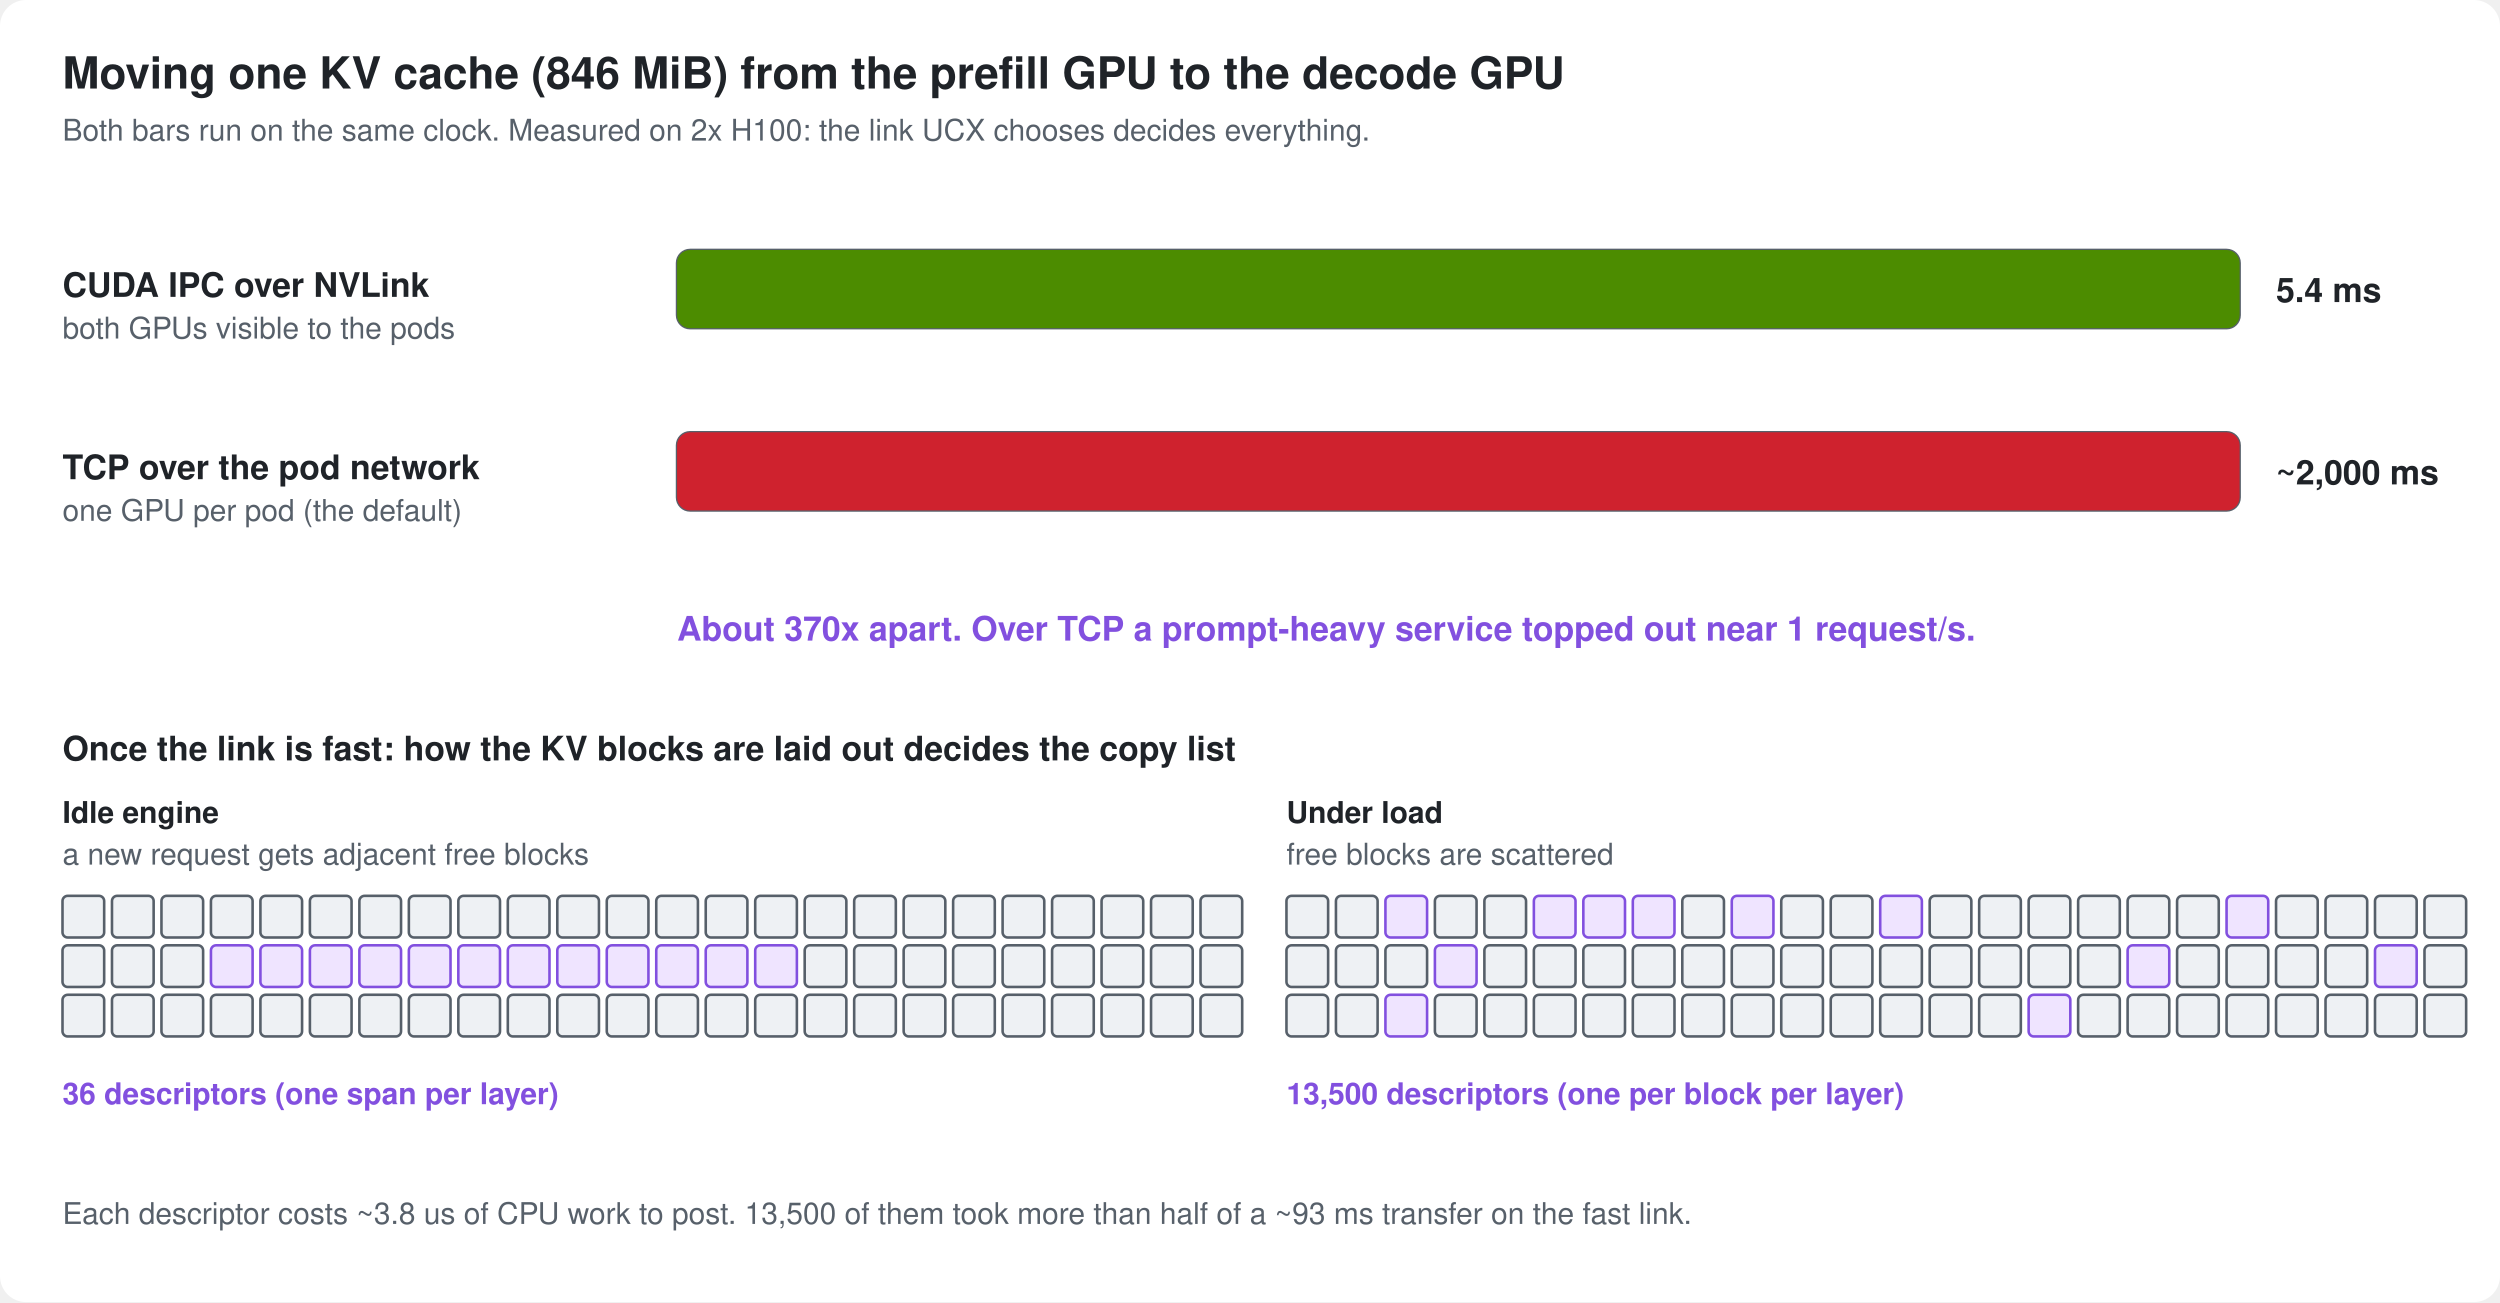
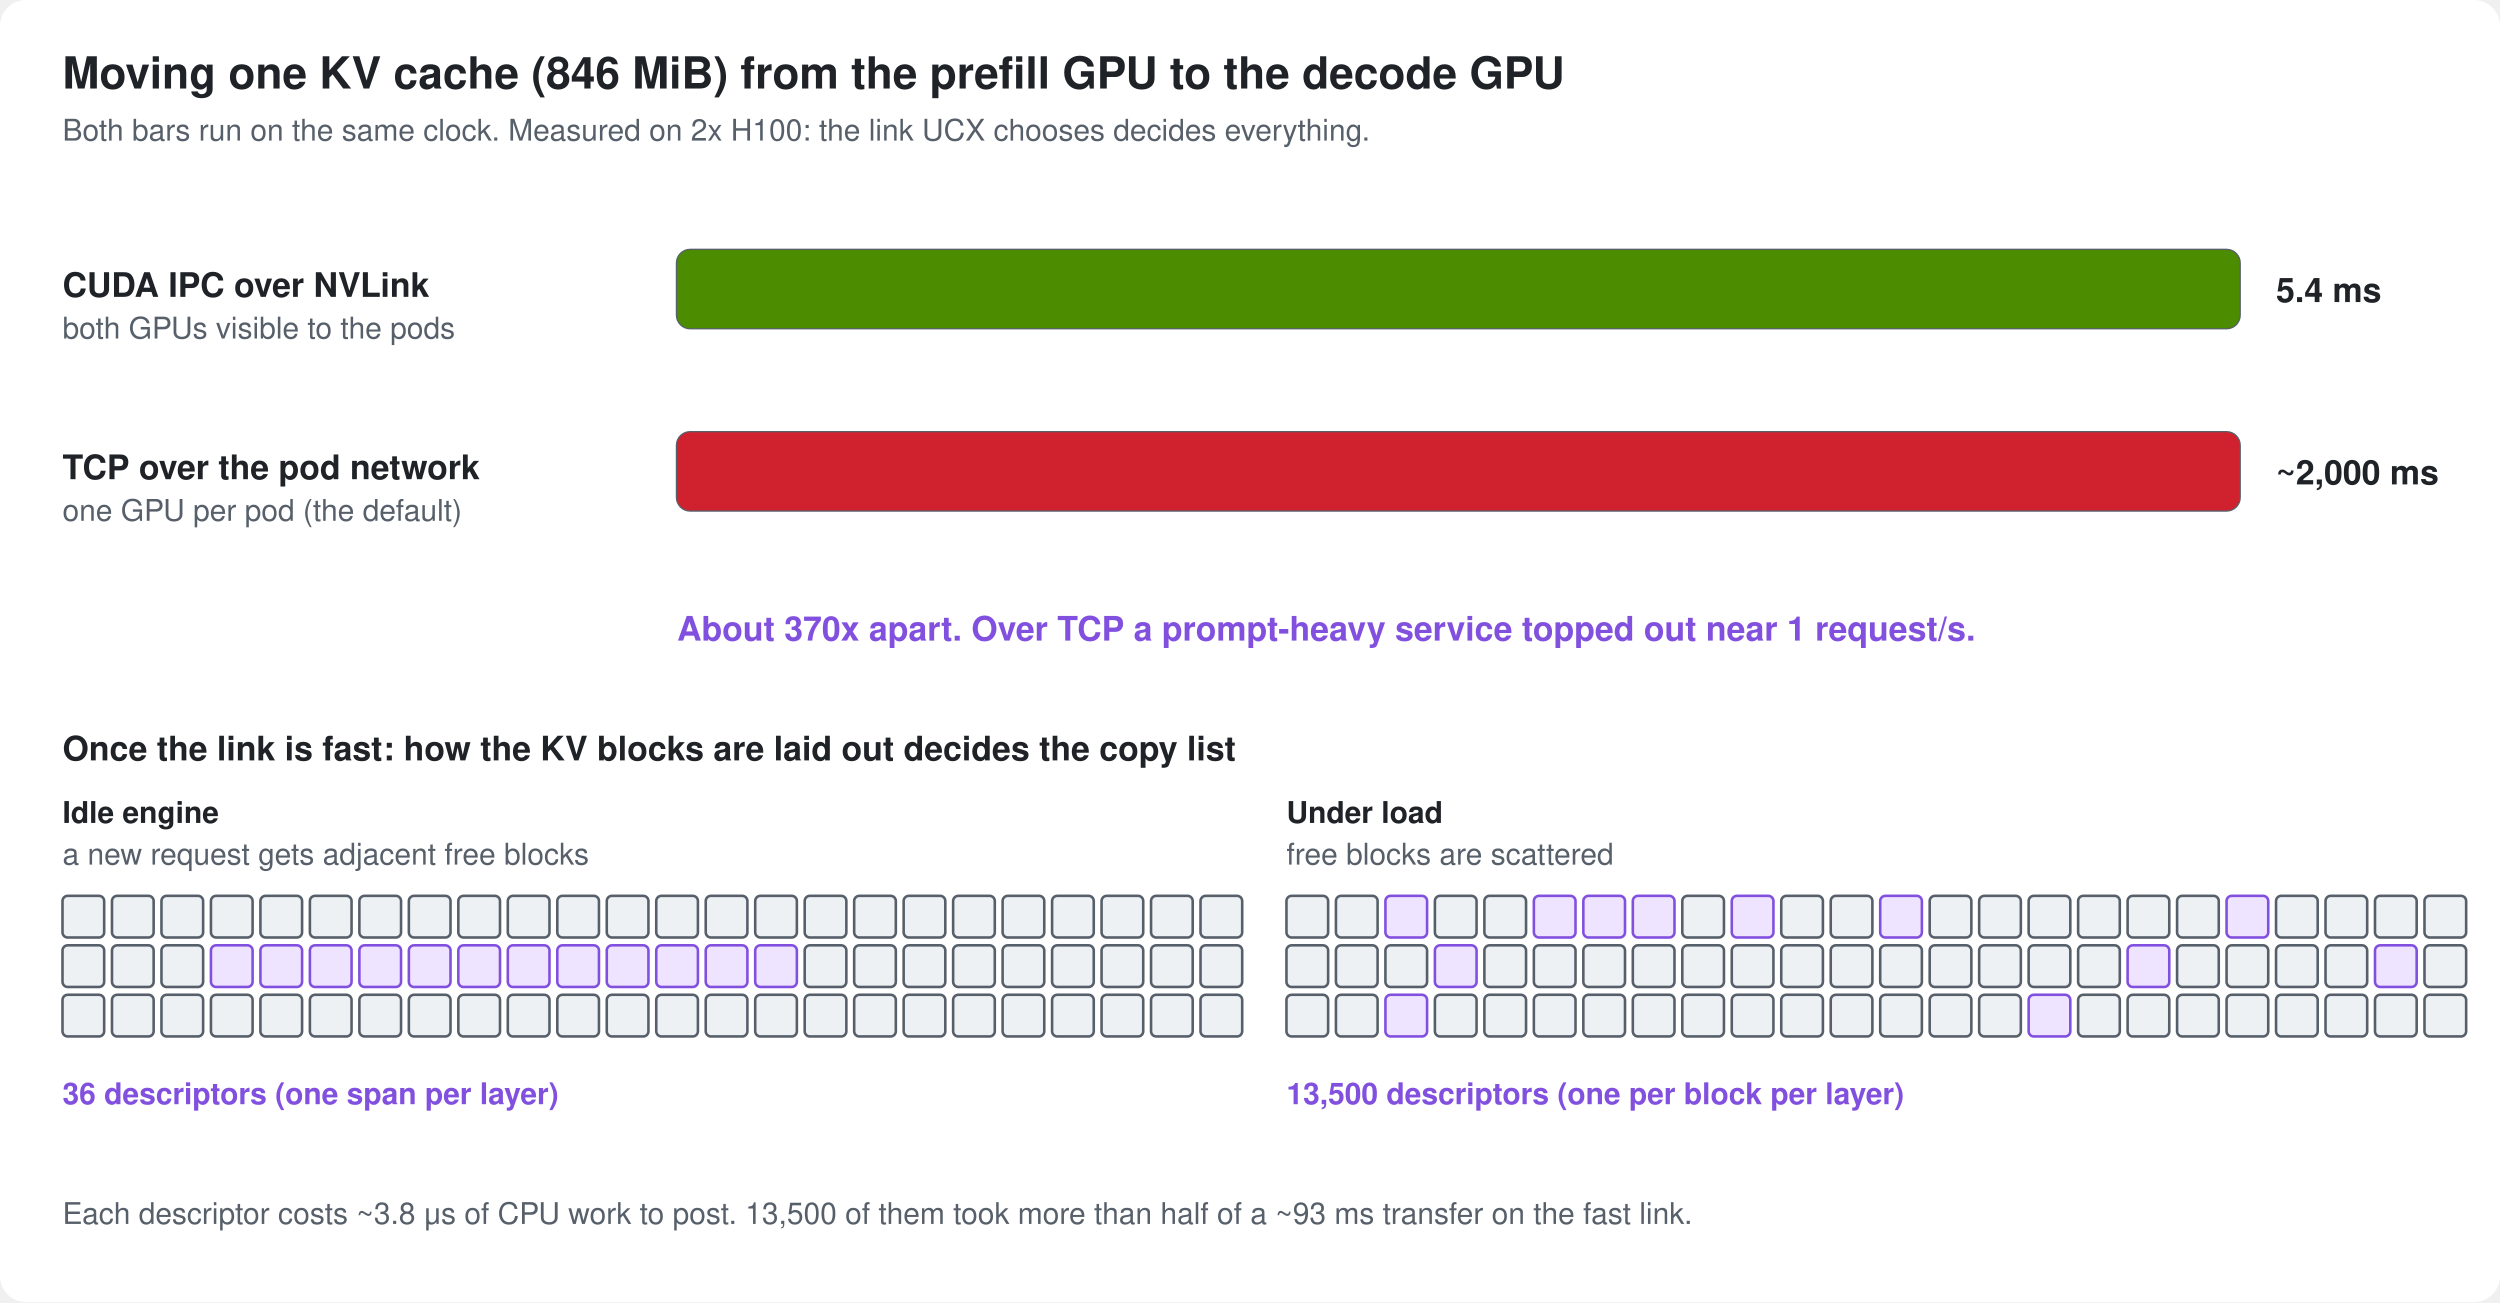
<svg xmlns="http://www.w3.org/2000/svg" viewBox="0 0 960 500" width="960" height="500" role="img">
  <style>
  .bg { fill: #ffffff; }
  .ink { fill: #1f2328; } .muted { fill: #57606a; } .boxink { fill: #1f2328; }
  .line { stroke: #8c959f; }
  .client { fill: #eef1f4; stroke: #57606a; }
  .dynamo { fill: #dbeafe; stroke: #1f6feb; }
  .gpu { fill: #e8f5d0; stroke: #4c8c00; }
  .kvbox { fill: #efe4ff; stroke: #8250df; }
  .prefill { fill: #fde7c9; stroke: #e07b00; }
  .decode { fill: #cfe8a9; stroke: #4c8c00; }
  .wait { fill: #ffd8d3; stroke: #cf222e; }
  .c-blue { fill: #1f6feb; } .c-green { fill: #4c8c00; } .c-orange { fill: #e07b00; }
  .c-purple { fill: #8250df; } .c-red { fill: #cf222e; }
  .s-purple { stroke: #8250df; } .s-red { stroke: #cf222e; }
  text { font-family: -apple-system, BlinkMacSystemFont, 'Segoe UI', Helvetica, Arial, sans-serif; }
  .title { font-size: 17px; font-weight: 600; }
  .label { font-size: 13px; } .small { font-size: 11.5px; } .bold { font-weight: 600; }
  @media (prefers-color-scheme: dark) {
    .bg { fill: #0d1117; }
    .ink { fill: #e6edf3; } .muted { fill: #9198a1; }
    .line { stroke: #6e7681; }
  }
  @media (prefers-reduced-motion: reduce) {
    * { animation: none !important; }
    .motion { display: none; }
  }

  @keyframes bar0 { 0.00% { transform: scaleX(0); } 0.40% { transform: scaleX(1); } 96.00% { transform: scaleX(1); } 100.00% { transform: scaleX(0); } }
  @keyframes bar1 { 0.00% { transform: scaleX(0); } 80.00% { transform: scaleX(1); } 96.00% { transform: scaleX(1); } 100.00% { transform: scaleX(0); } }
  @keyframes blk0 { 0.00% { opacity: 0.35; } 15.00% { opacity: 0.35; } 20.00% { opacity: 1; } 92.00% { opacity: 1; } 100.00% { opacity: 0.35; } }
  @keyframes blk1 { 0.00% { opacity: 0.35; } 50.00% { opacity: 0.35; } 55.00% { opacity: 1; } 92.00% { opacity: 1; } 100.00% { opacity: 0.35; } }</style>
  <rect class="bg" x="0" y="0" width="960" height="500" rx="10" />
  <defs>
    <marker id="head" viewBox="0 0 10 10" refX="9" refY="5" markerWidth="7" markerHeight="7" orient="auto-start-reverse">
      <path d="M0,0 L10,5 L0,10 z" fill="#8c959f" />
    </marker>
  </defs>
  <text class="ink title" x="24" y="34">Moving one KV cache (846 MiB) from the prefill GPU to the decode GPU</text>
  <text class="muted small" x="24" y="54">Both bars run on the same clock. Measured on 2x H100: the link UCX chooses decides everything.</text>
  <text class="ink label bold" x="24" y="114">CUDA IPC over NVLink</text>
  <text class="muted small" x="24" y="130">both GPUs visible to the pods</text>
  <rect class="client" x="260" y="96" width="600" height="30" rx="5" stroke-width="1" />
  <rect class="c-green" x="260" y="96" width="600" height="30" rx="5" style="transform-origin: 260px 96px; animation: bar0 6s linear infinite;" />
  <text class="ink label bold" x="874" y="116">5.4 ms</text>
  <text class="ink label bold" x="24" y="184">TCP over the pod network</text>
  <text class="muted small" x="24" y="200">one GPU per pod (the default)</text>
  <rect class="client" x="260" y="166" width="600" height="30" rx="5" stroke-width="1" />
  <rect class="c-red" x="260" y="166" width="600" height="30" rx="5" style="transform-origin: 260px 166px; animation: bar1 6s linear infinite;" />
  <text class="ink label bold" x="874" y="186">~2,000 ms</text>
  <text class="c-purple label bold" x="260" y="246">About 370x apart. Over TCP a prompt-heavy service topped out near 1 request/s.</text>
  <text class="ink label bold" x="24" y="292">Once the link is fast: how the KV blocks are laid out decides the copy list</text>
  <text class="ink small bold" x="24" y="316">Idle engine</text>
  <text class="muted small" x="24" y="332">a new request gets adjacent free blocks</text>
  <rect class="client" x="24" y="344" width="16" height="16" rx="2" stroke-width="1" />
  <rect class="client" x="43" y="344" width="16" height="16" rx="2" stroke-width="1" />
  <rect class="client" x="62" y="344" width="16" height="16" rx="2" stroke-width="1" />
  <rect class="client" x="81" y="344" width="16" height="16" rx="2" stroke-width="1" />
  <rect class="client" x="100" y="344" width="16" height="16" rx="2" stroke-width="1" />
  <rect class="client" x="119" y="344" width="16" height="16" rx="2" stroke-width="1" />
  <rect class="client" x="138" y="344" width="16" height="16" rx="2" stroke-width="1" />
  <rect class="client" x="157" y="344" width="16" height="16" rx="2" stroke-width="1" />
  <rect class="client" x="176" y="344" width="16" height="16" rx="2" stroke-width="1" />
  <rect class="client" x="195" y="344" width="16" height="16" rx="2" stroke-width="1" />
  <rect class="client" x="214" y="344" width="16" height="16" rx="2" stroke-width="1" />
  <rect class="client" x="233" y="344" width="16" height="16" rx="2" stroke-width="1" />
  <rect class="client" x="252" y="344" width="16" height="16" rx="2" stroke-width="1" />
  <rect class="client" x="271" y="344" width="16" height="16" rx="2" stroke-width="1" />
  <rect class="client" x="290" y="344" width="16" height="16" rx="2" stroke-width="1" />
  <rect class="client" x="309" y="344" width="16" height="16" rx="2" stroke-width="1" />
  <rect class="client" x="328" y="344" width="16" height="16" rx="2" stroke-width="1" />
  <rect class="client" x="347" y="344" width="16" height="16" rx="2" stroke-width="1" />
  <rect class="client" x="366" y="344" width="16" height="16" rx="2" stroke-width="1" />
  <rect class="client" x="385" y="344" width="16" height="16" rx="2" stroke-width="1" />
  <rect class="client" x="404" y="344" width="16" height="16" rx="2" stroke-width="1" />
  <rect class="client" x="423" y="344" width="16" height="16" rx="2" stroke-width="1" />
  <rect class="client" x="442" y="344" width="16" height="16" rx="2" stroke-width="1" />
  <rect class="client" x="461" y="344" width="16" height="16" rx="2" stroke-width="1" />
  <rect class="client" x="24" y="363" width="16" height="16" rx="2" stroke-width="1" />
  <rect class="client" x="43" y="363" width="16" height="16" rx="2" stroke-width="1" />
  <rect class="client" x="62" y="363" width="16" height="16" rx="2" stroke-width="1" />
  <rect class="kvbox" x="81" y="363" width="16" height="16" rx="2" stroke-width="1" style="animation: blk0 6s linear infinite;" />
  <rect class="kvbox" x="100" y="363" width="16" height="16" rx="2" stroke-width="1" style="animation: blk0 6s linear infinite;" />
  <rect class="kvbox" x="119" y="363" width="16" height="16" rx="2" stroke-width="1" style="animation: blk0 6s linear infinite;" />
  <rect class="kvbox" x="138" y="363" width="16" height="16" rx="2" stroke-width="1" style="animation: blk0 6s linear infinite;" />
  <rect class="kvbox" x="157" y="363" width="16" height="16" rx="2" stroke-width="1" style="animation: blk0 6s linear infinite;" />
  <rect class="kvbox" x="176" y="363" width="16" height="16" rx="2" stroke-width="1" style="animation: blk0 6s linear infinite;" />
  <rect class="kvbox" x="195" y="363" width="16" height="16" rx="2" stroke-width="1" style="animation: blk0 6s linear infinite;" />
  <rect class="kvbox" x="214" y="363" width="16" height="16" rx="2" stroke-width="1" style="animation: blk0 6s linear infinite;" />
  <rect class="kvbox" x="233" y="363" width="16" height="16" rx="2" stroke-width="1" style="animation: blk0 6s linear infinite;" />
  <rect class="kvbox" x="252" y="363" width="16" height="16" rx="2" stroke-width="1" style="animation: blk0 6s linear infinite;" />
  <rect class="kvbox" x="271" y="363" width="16" height="16" rx="2" stroke-width="1" style="animation: blk0 6s linear infinite;" />
  <rect class="kvbox" x="290" y="363" width="16" height="16" rx="2" stroke-width="1" style="animation: blk0 6s linear infinite;" />
  <rect class="client" x="309" y="363" width="16" height="16" rx="2" stroke-width="1" />
  <rect class="client" x="328" y="363" width="16" height="16" rx="2" stroke-width="1" />
  <rect class="client" x="347" y="363" width="16" height="16" rx="2" stroke-width="1" />
  <rect class="client" x="366" y="363" width="16" height="16" rx="2" stroke-width="1" />
  <rect class="client" x="385" y="363" width="16" height="16" rx="2" stroke-width="1" />
  <rect class="client" x="404" y="363" width="16" height="16" rx="2" stroke-width="1" />
  <rect class="client" x="423" y="363" width="16" height="16" rx="2" stroke-width="1" />
  <rect class="client" x="442" y="363" width="16" height="16" rx="2" stroke-width="1" />
  <rect class="client" x="461" y="363" width="16" height="16" rx="2" stroke-width="1" />
  <rect class="client" x="24" y="382" width="16" height="16" rx="2" stroke-width="1" />
  <rect class="client" x="43" y="382" width="16" height="16" rx="2" stroke-width="1" />
  <rect class="client" x="62" y="382" width="16" height="16" rx="2" stroke-width="1" />
  <rect class="client" x="81" y="382" width="16" height="16" rx="2" stroke-width="1" />
  <rect class="client" x="100" y="382" width="16" height="16" rx="2" stroke-width="1" />
  <rect class="client" x="119" y="382" width="16" height="16" rx="2" stroke-width="1" />
  <rect class="client" x="138" y="382" width="16" height="16" rx="2" stroke-width="1" />
  <rect class="client" x="157" y="382" width="16" height="16" rx="2" stroke-width="1" />
  <rect class="client" x="176" y="382" width="16" height="16" rx="2" stroke-width="1" />
  <rect class="client" x="195" y="382" width="16" height="16" rx="2" stroke-width="1" />
  <rect class="client" x="214" y="382" width="16" height="16" rx="2" stroke-width="1" />
  <rect class="client" x="233" y="382" width="16" height="16" rx="2" stroke-width="1" />
  <rect class="client" x="252" y="382" width="16" height="16" rx="2" stroke-width="1" />
  <rect class="client" x="271" y="382" width="16" height="16" rx="2" stroke-width="1" />
  <rect class="client" x="290" y="382" width="16" height="16" rx="2" stroke-width="1" />
  <rect class="client" x="309" y="382" width="16" height="16" rx="2" stroke-width="1" />
  <rect class="client" x="328" y="382" width="16" height="16" rx="2" stroke-width="1" />
  <rect class="client" x="347" y="382" width="16" height="16" rx="2" stroke-width="1" />
  <rect class="client" x="366" y="382" width="16" height="16" rx="2" stroke-width="1" />
  <rect class="client" x="385" y="382" width="16" height="16" rx="2" stroke-width="1" />
  <rect class="client" x="404" y="382" width="16" height="16" rx="2" stroke-width="1" />
  <rect class="client" x="423" y="382" width="16" height="16" rx="2" stroke-width="1" />
  <rect class="client" x="442" y="382" width="16" height="16" rx="2" stroke-width="1" />
  <rect class="client" x="461" y="382" width="16" height="16" rx="2" stroke-width="1" />
  <text class="c-purple small bold" x="24" y="424">36 descriptors (one span per layer)</text>
  <text class="ink small bold" x="494" y="316">Under load</text>
  <text class="muted small" x="494" y="332">free blocks are scattered</text>
  <rect class="client" x="494" y="344" width="16" height="16" rx="2" stroke-width="1" />
  <rect class="client" x="513" y="344" width="16" height="16" rx="2" stroke-width="1" />
  <rect class="kvbox" x="532" y="344" width="16" height="16" rx="2" stroke-width="1" style="animation: blk1 6s linear infinite;" />
  <rect class="client" x="551" y="344" width="16" height="16" rx="2" stroke-width="1" />
  <rect class="client" x="570" y="344" width="16" height="16" rx="2" stroke-width="1" />
  <rect class="kvbox" x="589" y="344" width="16" height="16" rx="2" stroke-width="1" style="animation: blk1 6s linear infinite;" />
  <rect class="kvbox" x="608" y="344" width="16" height="16" rx="2" stroke-width="1" style="animation: blk1 6s linear infinite;" />
  <rect class="kvbox" x="627" y="344" width="16" height="16" rx="2" stroke-width="1" style="animation: blk1 6s linear infinite;" />
  <rect class="client" x="646" y="344" width="16" height="16" rx="2" stroke-width="1" />
  <rect class="kvbox" x="665" y="344" width="16" height="16" rx="2" stroke-width="1" style="animation: blk1 6s linear infinite;" />
  <rect class="client" x="684" y="344" width="16" height="16" rx="2" stroke-width="1" />
  <rect class="client" x="703" y="344" width="16" height="16" rx="2" stroke-width="1" />
  <rect class="kvbox" x="722" y="344" width="16" height="16" rx="2" stroke-width="1" style="animation: blk1 6s linear infinite;" />
  <rect class="client" x="741" y="344" width="16" height="16" rx="2" stroke-width="1" />
  <rect class="client" x="760" y="344" width="16" height="16" rx="2" stroke-width="1" />
  <rect class="client" x="779" y="344" width="16" height="16" rx="2" stroke-width="1" />
  <rect class="client" x="798" y="344" width="16" height="16" rx="2" stroke-width="1" />
  <rect class="client" x="817" y="344" width="16" height="16" rx="2" stroke-width="1" />
  <rect class="client" x="836" y="344" width="16" height="16" rx="2" stroke-width="1" />
  <rect class="kvbox" x="855" y="344" width="16" height="16" rx="2" stroke-width="1" style="animation: blk1 6s linear infinite;" />
  <rect class="client" x="874" y="344" width="16" height="16" rx="2" stroke-width="1" />
  <rect class="client" x="893" y="344" width="16" height="16" rx="2" stroke-width="1" />
  <rect class="client" x="912" y="344" width="16" height="16" rx="2" stroke-width="1" />
  <rect class="client" x="931" y="344" width="16" height="16" rx="2" stroke-width="1" />
  <rect class="client" x="494" y="363" width="16" height="16" rx="2" stroke-width="1" />
  <rect class="client" x="513" y="363" width="16" height="16" rx="2" stroke-width="1" />
  <rect class="client" x="532" y="363" width="16" height="16" rx="2" stroke-width="1" />
  <rect class="kvbox" x="551" y="363" width="16" height="16" rx="2" stroke-width="1" style="animation: blk1 6s linear infinite;" />
  <rect class="client" x="570" y="363" width="16" height="16" rx="2" stroke-width="1" />
  <rect class="client" x="589" y="363" width="16" height="16" rx="2" stroke-width="1" />
  <rect class="client" x="608" y="363" width="16" height="16" rx="2" stroke-width="1" />
  <rect class="client" x="627" y="363" width="16" height="16" rx="2" stroke-width="1" />
  <rect class="client" x="646" y="363" width="16" height="16" rx="2" stroke-width="1" />
  <rect class="client" x="665" y="363" width="16" height="16" rx="2" stroke-width="1" />
  <rect class="client" x="684" y="363" width="16" height="16" rx="2" stroke-width="1" />
  <rect class="client" x="703" y="363" width="16" height="16" rx="2" stroke-width="1" />
  <rect class="client" x="722" y="363" width="16" height="16" rx="2" stroke-width="1" />
  <rect class="client" x="741" y="363" width="16" height="16" rx="2" stroke-width="1" />
  <rect class="client" x="760" y="363" width="16" height="16" rx="2" stroke-width="1" />
  <rect class="client" x="779" y="363" width="16" height="16" rx="2" stroke-width="1" />
  <rect class="client" x="798" y="363" width="16" height="16" rx="2" stroke-width="1" />
  <rect class="kvbox" x="817" y="363" width="16" height="16" rx="2" stroke-width="1" style="animation: blk1 6s linear infinite;" />
  <rect class="client" x="836" y="363" width="16" height="16" rx="2" stroke-width="1" />
  <rect class="client" x="855" y="363" width="16" height="16" rx="2" stroke-width="1" />
  <rect class="client" x="874" y="363" width="16" height="16" rx="2" stroke-width="1" />
  <rect class="client" x="893" y="363" width="16" height="16" rx="2" stroke-width="1" />
  <rect class="kvbox" x="912" y="363" width="16" height="16" rx="2" stroke-width="1" style="animation: blk1 6s linear infinite;" />
  <rect class="client" x="931" y="363" width="16" height="16" rx="2" stroke-width="1" />
  <rect class="client" x="494" y="382" width="16" height="16" rx="2" stroke-width="1" />
  <rect class="client" x="513" y="382" width="16" height="16" rx="2" stroke-width="1" />
  <rect class="kvbox" x="532" y="382" width="16" height="16" rx="2" stroke-width="1" style="animation: blk1 6s linear infinite;" />
  <rect class="client" x="551" y="382" width="16" height="16" rx="2" stroke-width="1" />
  <rect class="client" x="570" y="382" width="16" height="16" rx="2" stroke-width="1" />
  <rect class="client" x="589" y="382" width="16" height="16" rx="2" stroke-width="1" />
  <rect class="client" x="608" y="382" width="16" height="16" rx="2" stroke-width="1" />
  <rect class="client" x="627" y="382" width="16" height="16" rx="2" stroke-width="1" />
  <rect class="client" x="646" y="382" width="16" height="16" rx="2" stroke-width="1" />
  <rect class="client" x="665" y="382" width="16" height="16" rx="2" stroke-width="1" />
  <rect class="client" x="684" y="382" width="16" height="16" rx="2" stroke-width="1" />
  <rect class="client" x="703" y="382" width="16" height="16" rx="2" stroke-width="1" />
  <rect class="client" x="722" y="382" width="16" height="16" rx="2" stroke-width="1" />
  <rect class="client" x="741" y="382" width="16" height="16" rx="2" stroke-width="1" />
  <rect class="client" x="760" y="382" width="16" height="16" rx="2" stroke-width="1" />
  <rect class="kvbox" x="779" y="382" width="16" height="16" rx="2" stroke-width="1" style="animation: blk1 6s linear infinite;" />
  <rect class="client" x="798" y="382" width="16" height="16" rx="2" stroke-width="1" />
  <rect class="client" x="817" y="382" width="16" height="16" rx="2" stroke-width="1" />
  <rect class="client" x="836" y="382" width="16" height="16" rx="2" stroke-width="1" />
  <rect class="client" x="855" y="382" width="16" height="16" rx="2" stroke-width="1" />
  <rect class="client" x="874" y="382" width="16" height="16" rx="2" stroke-width="1" />
  <rect class="client" x="893" y="382" width="16" height="16" rx="2" stroke-width="1" />
  <rect class="client" x="912" y="382" width="16" height="16" rx="2" stroke-width="1" />
  <rect class="client" x="931" y="382" width="16" height="16" rx="2" stroke-width="1" />
  <text class="c-purple small bold" x="494" y="424">13,500 descriptors (one per block per layer)</text>
-   <text class="muted small" x="24" y="470">Each descriptor costs ~3.8 us of CPU work to post. 13,500 of them took more than half of a ~93 ms transfer on the fast link.</text>
+   <text class="muted small" x="24" y="470">Each descriptor costs ~3.8 μs of CPU work to post. 13,500 of them took more than half of a ~93 ms transfer on the fast link.</text>
</svg>
